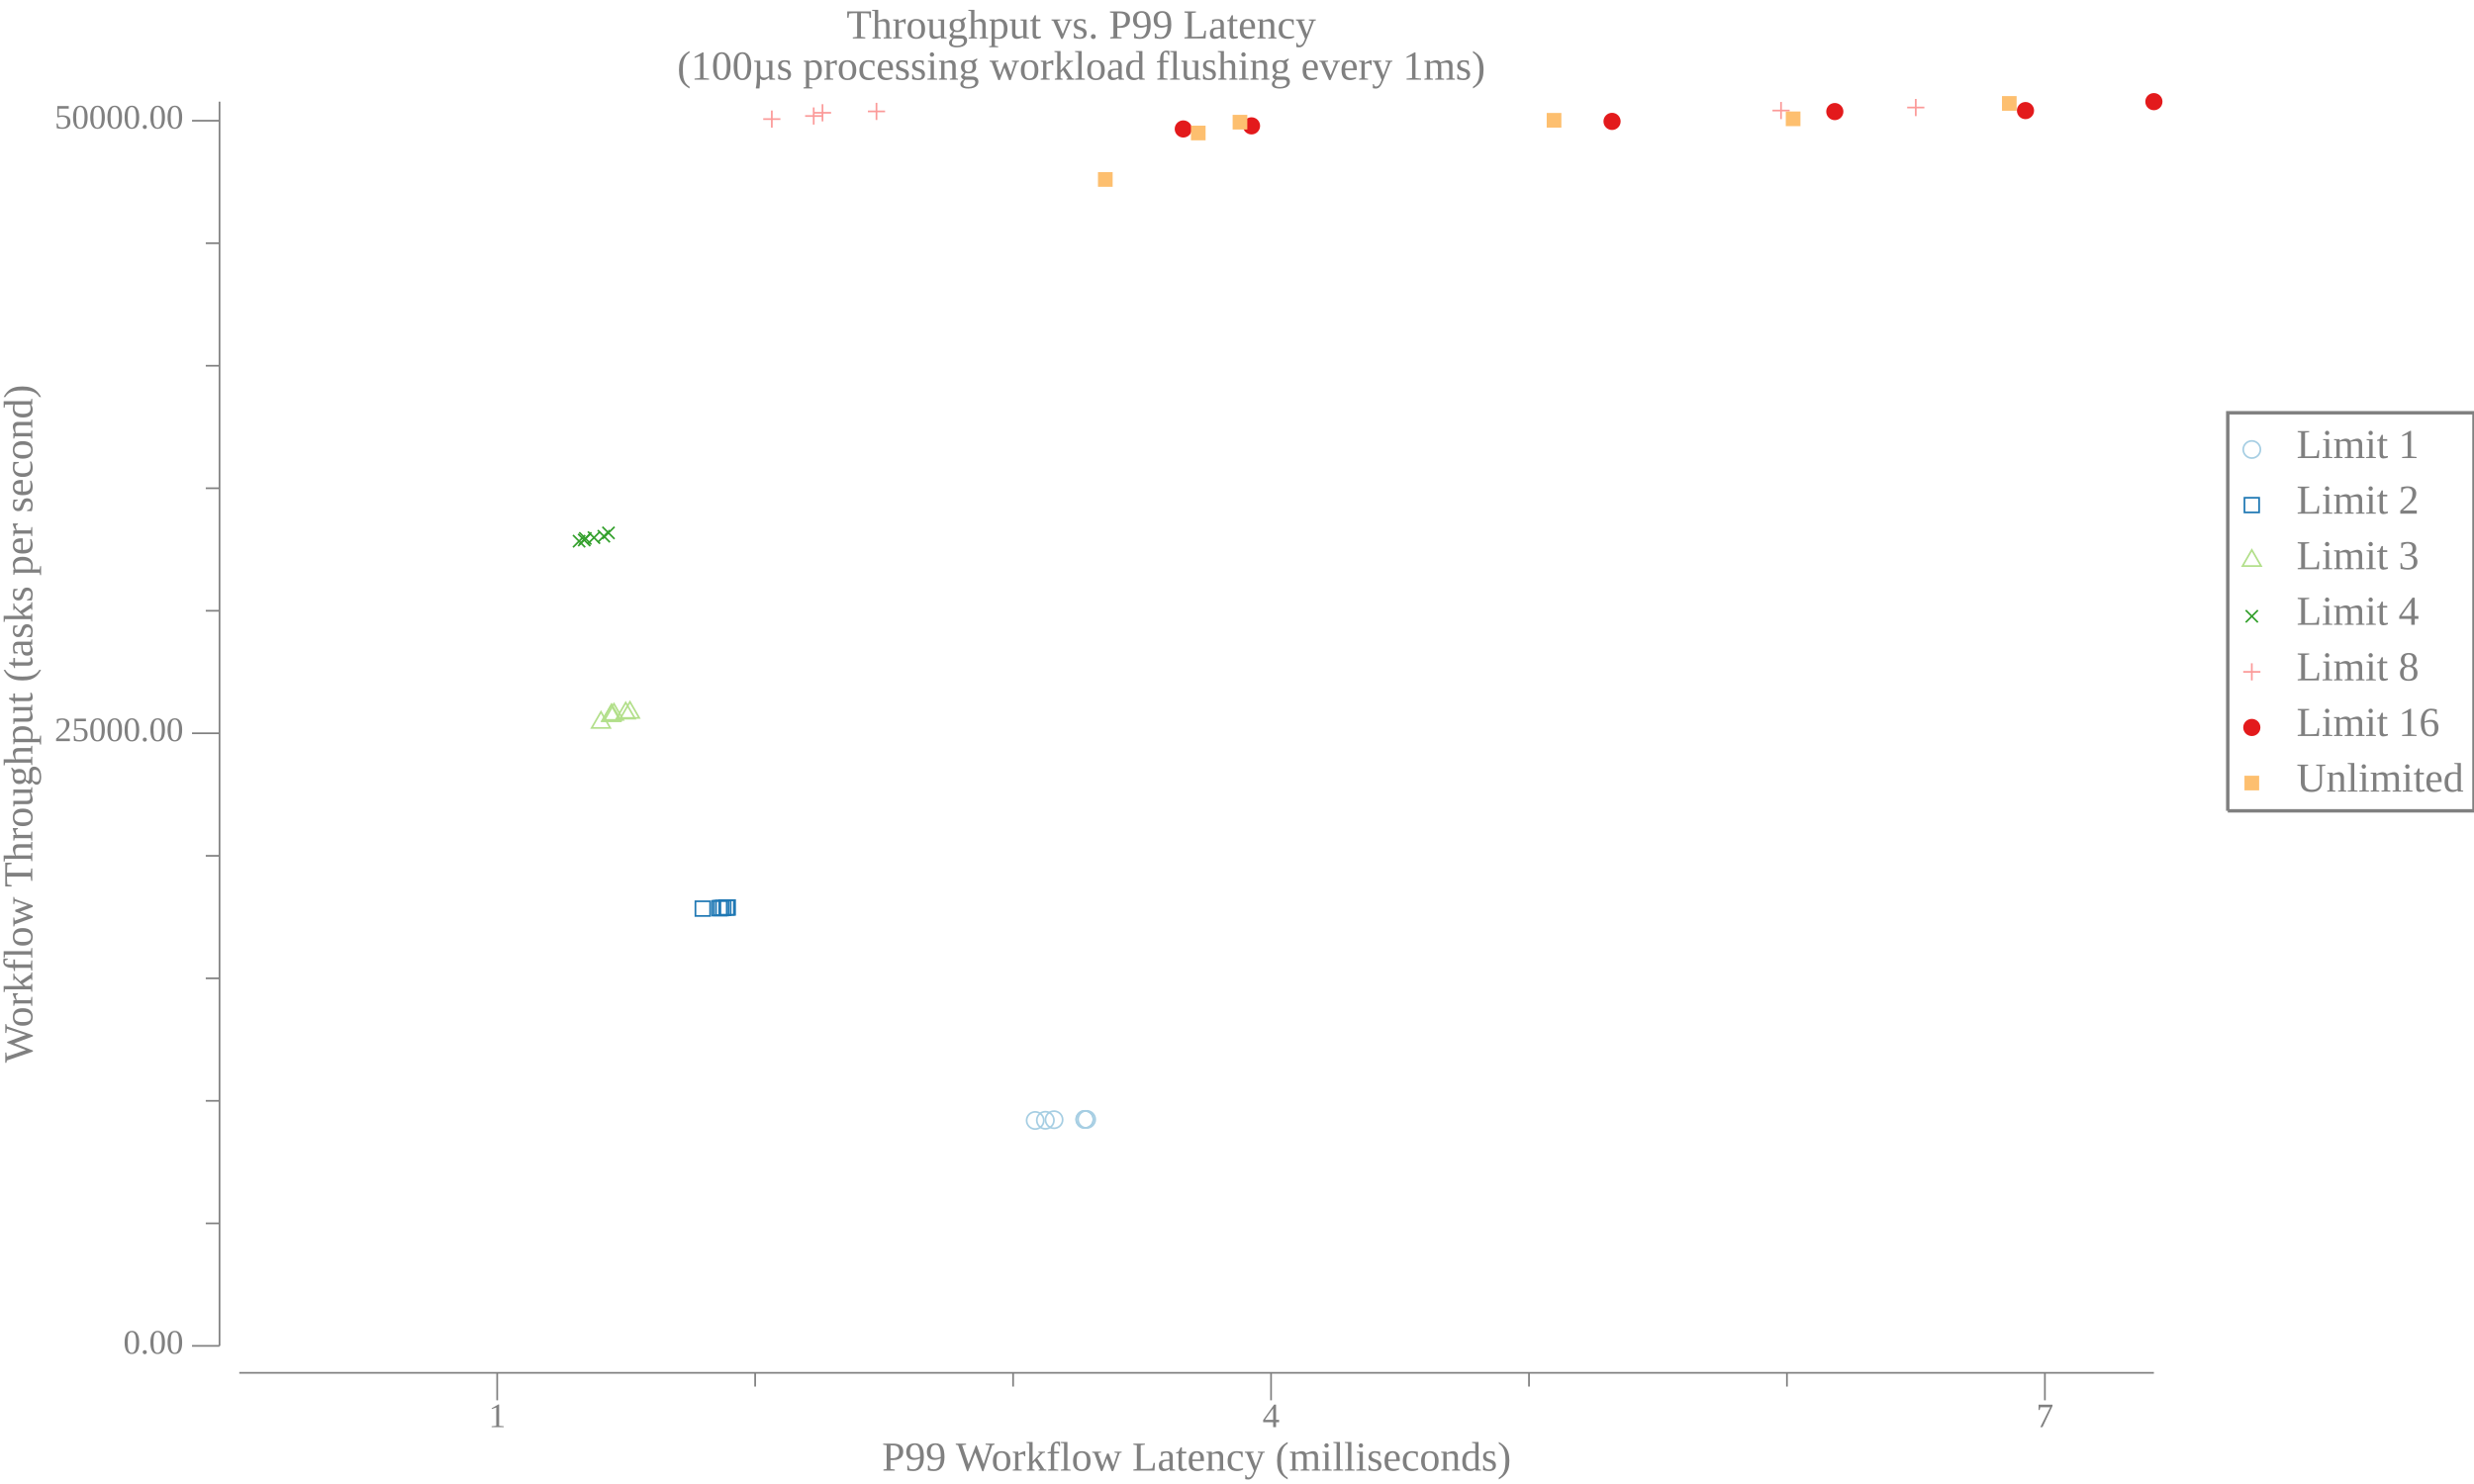
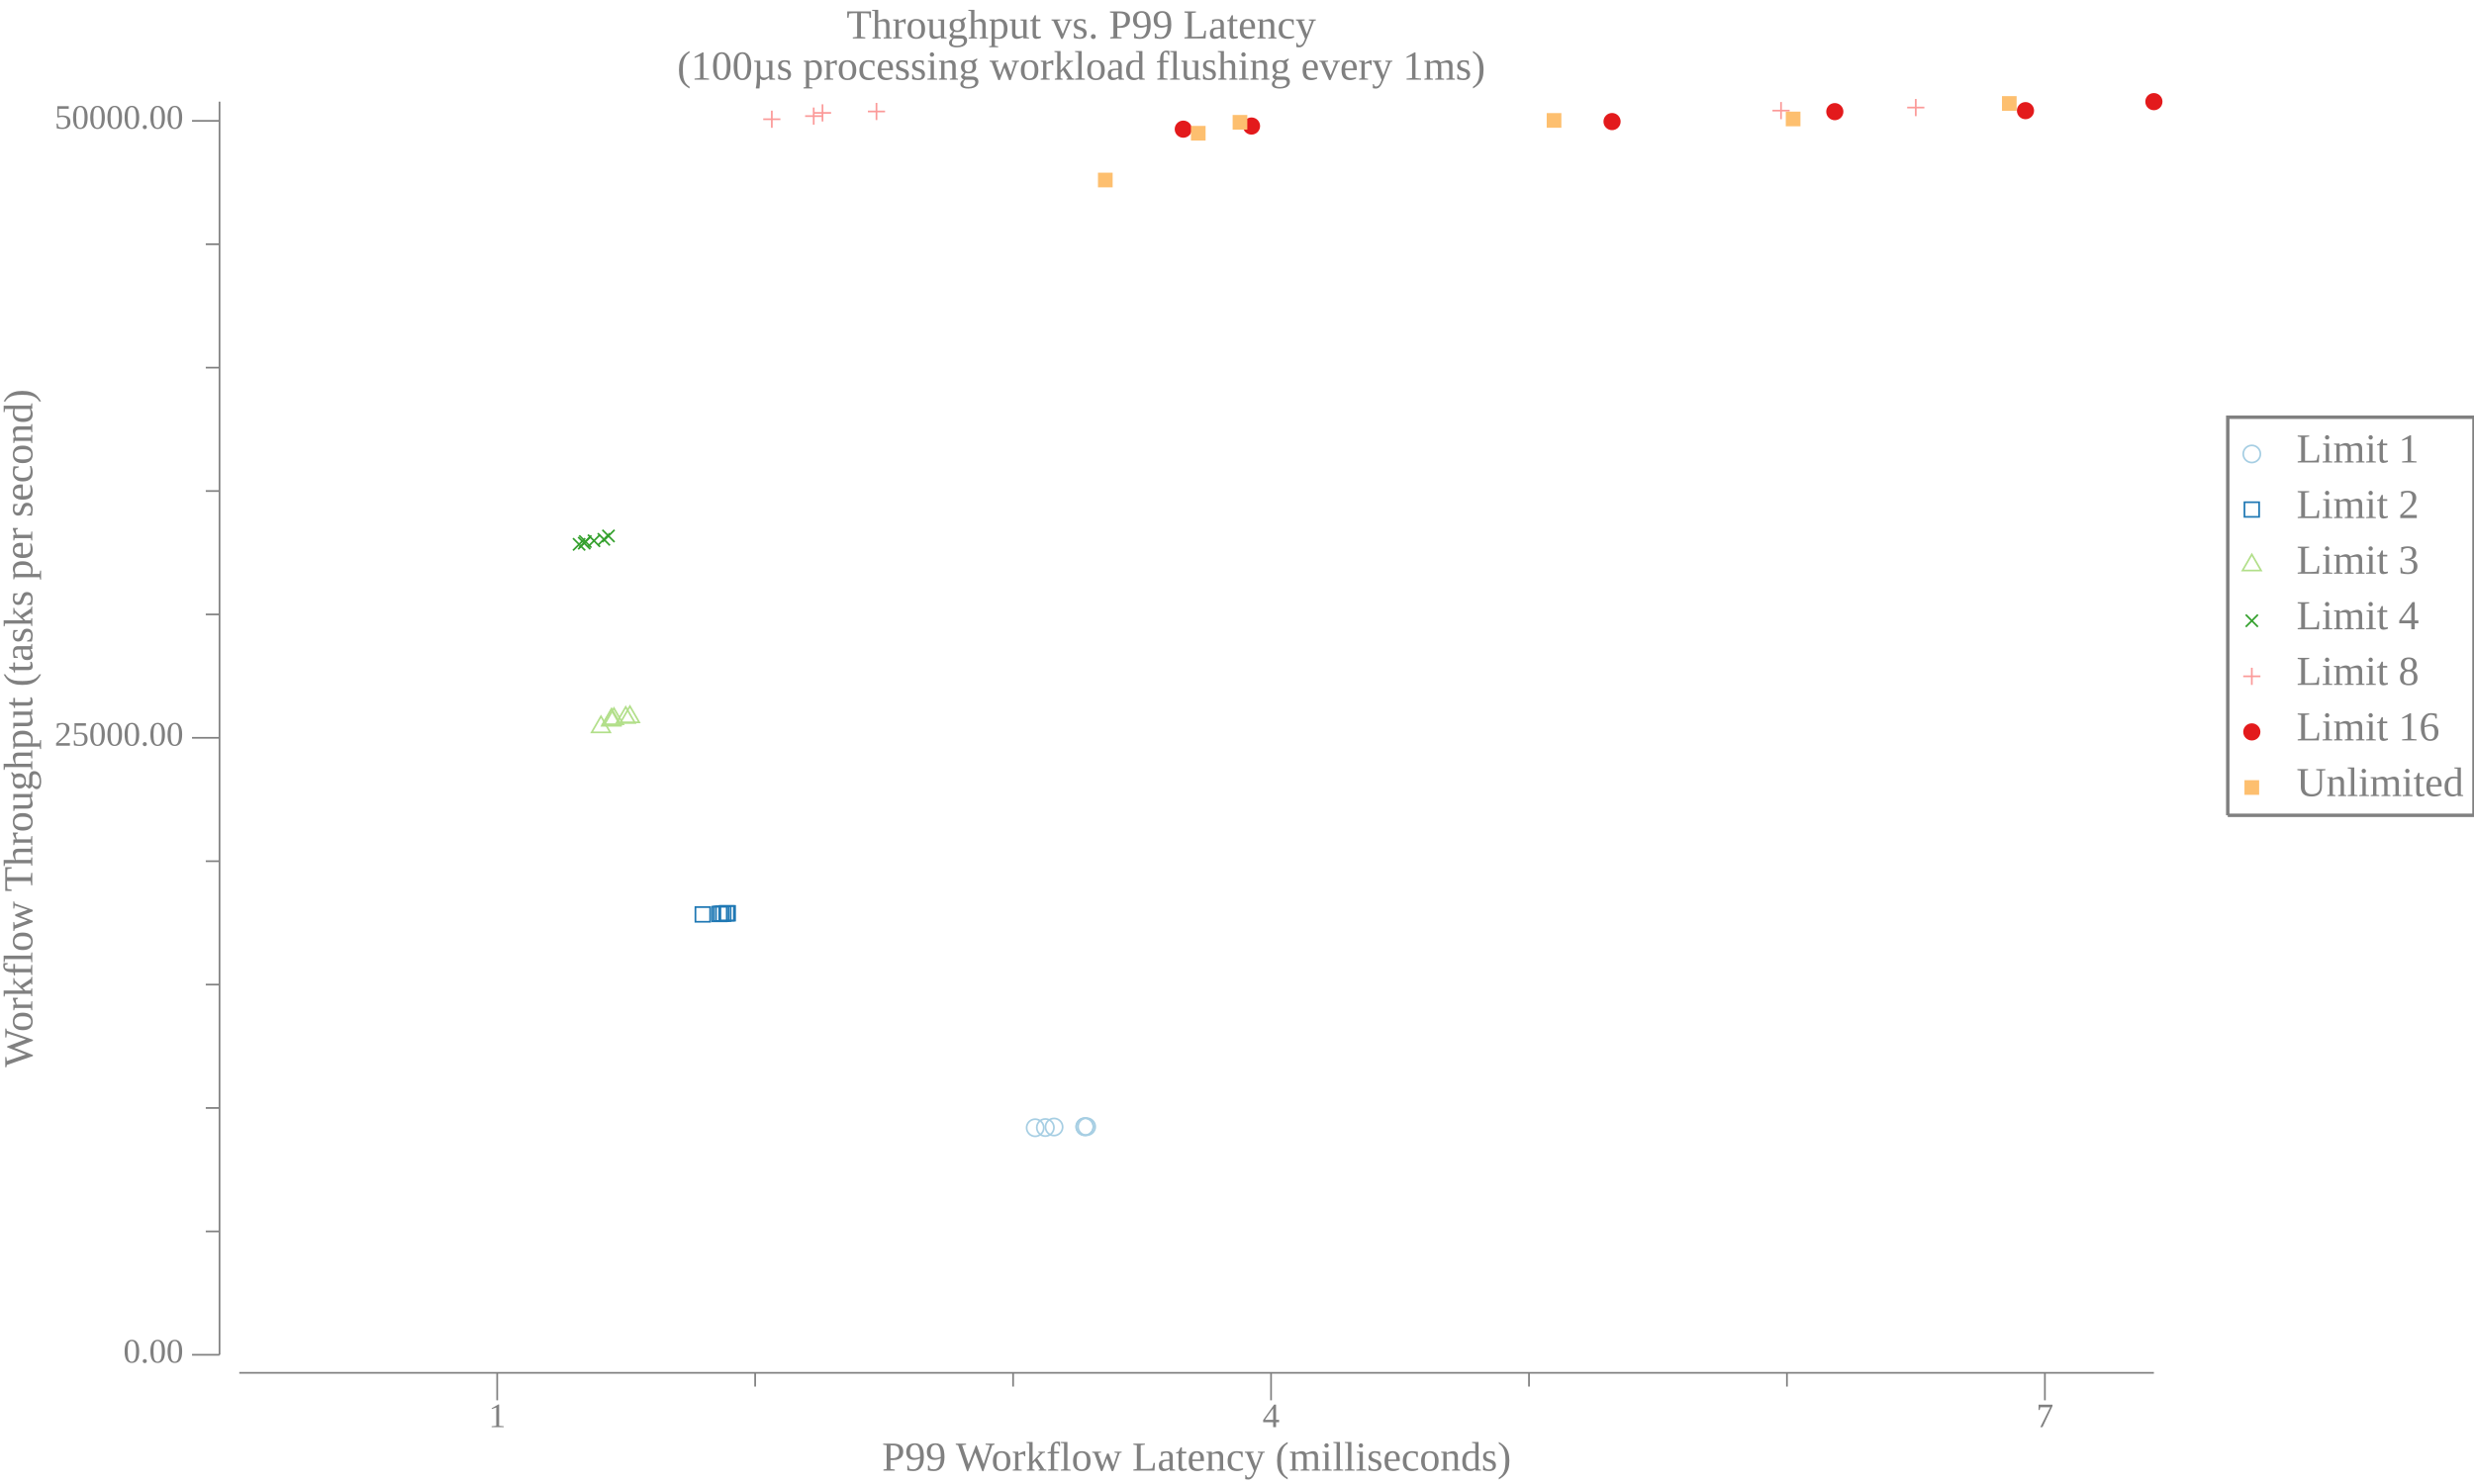
<svg xmlns="http://www.w3.org/2000/svg" width="720pt" height="432pt" viewBox="0 0 720 432">
  <g transform="scale(1, -1) translate(0, -432)">
-     <path d="M657.84,301.15A2.5,2.5 0 1 1 652.84,301.15A2.5,2.5 0 1 1 657.84,301.15Z" style="fill:none;stroke:#A6CEE3;stroke-width:0.5" />
-     <text x="668.34" y="-298.66" transform="scale(1, -1)" style="font-family:Liberation Serif;font-variant:normal;font-weight:normal;font-style:normal;font-size:12px;fill:#808080">Limit 1</text>
-     <path d="M653.2,282.83L657.47,282.83L657.47,287.1L653.2,287.1Z" style="fill:none;stroke:#1F78B4;stroke-width:0.5" />
-     <text x="668.34" y="-282.48" transform="scale(1, -1)" style="font-family:Liberation Serif;font-variant:normal;font-weight:normal;font-style:normal;font-size:12px;fill:#808080">Limit 2</text>
-     <path d="M655.34,271.91L652.63,267.22L658.04,267.22Z" style="fill:none;stroke:#B2DF8A;stroke-width:0.5" />
-     <text x="668.34" y="-266.3" transform="scale(1, -1)" style="font-family:Liberation Serif;font-variant:normal;font-weight:normal;font-style:normal;font-size:12px;fill:#808080">Limit 3</text>
-     <path d="M653.57,250.83L657.11,254.37" style="fill:none;stroke:#33A02C;stroke-width:0.5" />
-     <path d="M653.57,254.37L657.11,250.83" style="fill:none;stroke:#33A02C;stroke-width:0.5" />
-     <text x="668.34" y="-250.11" transform="scale(1, -1)" style="font-family:Liberation Serif;font-variant:normal;font-weight:normal;font-style:normal;font-size:12px;fill:#808080">Limit 4</text>
-     <path d="M655.34,238.92L655.34,233.92" style="fill:none;stroke:#FB9A99;stroke-width:0.5" />
-     <path d="M652.84,236.42L657.84,236.42" style="fill:none;stroke:#FB9A99;stroke-width:0.5" />
-     <text x="668.34" y="-233.93" transform="scale(1, -1)" style="font-family:Liberation Serif;font-variant:normal;font-weight:normal;font-style:normal;font-size:12px;fill:#808080">Limit 8</text>
-     <path d="M657.84,220.23A2.5,2.5 0 1 1 652.84,220.23A2.5,2.5 0 1 1 657.84,220.23Z" style="fill:#E31A1C" />
-     <text x="668.34" y="-217.75" transform="scale(1, -1)" style="font-family:Liberation Serif;font-variant:normal;font-weight:normal;font-style:normal;font-size:12px;fill:#808080">Limit 16</text>
-     <path d="M653.2,201.92L657.47,201.92L657.47,206.18L653.2,206.18Z" style="fill:#FDBF6F" />
-     <text x="668.34" y="-201.56" transform="scale(1, -1)" style="font-family:Liberation Serif;font-variant:normal;font-weight:normal;font-style:normal;font-size:12px;fill:#808080">Unlimited</text>
-     <path d="M648.34,195.96L648.34,311.84L720,311.84L720,195.96L648.34,195.96" style="fill:none;stroke:#808080" />
+     <path d="M657.84,299.85A2.5,2.5 0 1 1 652.84,299.85A2.5,2.5 0 1 1 657.84,299.85Z" style="fill:none;stroke:#A6CEE3;stroke-width:0.5" />
+     <text x="668.34" y="-297.37" transform="scale(1, -1)" style="font-family:Liberation Serif;font-variant:normal;font-weight:normal;font-style:normal;font-size:12px;fill:#808080">Limit 1</text>
+     <path d="M653.2,281.54L657.47,281.54L657.47,285.8L653.2,285.8Z" style="fill:none;stroke:#1F78B4;stroke-width:0.5" />
+     <text x="668.34" y="-281.18" transform="scale(1, -1)" style="font-family:Liberation Serif;font-variant:normal;font-weight:normal;font-style:normal;font-size:12px;fill:#808080">Limit 2</text>
+     <path d="M655.34,270.61L652.63,265.92L658.04,265.92Z" style="fill:none;stroke:#B2DF8A;stroke-width:0.5" />
+     <text x="668.34" y="-265" transform="scale(1, -1)" style="font-family:Liberation Serif;font-variant:normal;font-weight:normal;font-style:normal;font-size:12px;fill:#808080">Limit 3</text>
+     <path d="M653.57,249.53L657.11,253.07" style="fill:none;stroke:#33A02C;stroke-width:0.5" />
+     <path d="M653.57,253.07L657.11,249.53" style="fill:none;stroke:#33A02C;stroke-width:0.5" />
+     <text x="668.34" y="-248.82" transform="scale(1, -1)" style="font-family:Liberation Serif;font-variant:normal;font-weight:normal;font-style:normal;font-size:12px;fill:#808080">Limit 4</text>
+     <path d="M655.34,237.62L655.34,232.62" style="fill:none;stroke:#FB9A99;stroke-width:0.5" />
+     <path d="M652.84,235.12L657.84,235.12" style="fill:none;stroke:#FB9A99;stroke-width:0.5" />
+     <text x="668.34" y="-232.63" transform="scale(1, -1)" style="font-family:Liberation Serif;font-variant:normal;font-weight:normal;font-style:normal;font-size:12px;fill:#808080">Limit 8</text>
+     <path d="M657.84,218.94A2.5,2.5 0 1 1 652.84,218.94A2.5,2.5 0 1 1 657.84,218.94Z" style="fill:#E31A1C" />
+     <text x="668.34" y="-216.45" transform="scale(1, -1)" style="font-family:Liberation Serif;font-variant:normal;font-weight:normal;font-style:normal;font-size:12px;fill:#808080">Limit 16</text>
+     <path d="M653.2,200.62L657.47,200.62L657.47,204.89L653.2,204.89Z" style="fill:#FDBF6F" />
+     <text x="668.34" y="-200.26" transform="scale(1, -1)" style="font-family:Liberation Serif;font-variant:normal;font-weight:normal;font-style:normal;font-size:12px;fill:#808080">Unlimited</text>
+     <path d="M648.34,194.66L648.34,310.54L720,310.54L720,194.66L648.34,194.66" style="fill:none;stroke:#808080" />
    <path d="M0,0L629.34,0L629.34,432L0,432Z" style="fill:#-8000000000000000-8000000000000000-8000000000000000;fill-opacity:0" />
    <text x="246.35" y="-420.81" transform="scale(1, -1)" style="font-family:Liberation Serif;font-variant:normal;font-weight:normal;font-style:normal;font-size:12px;fill:#808080">Throughput vs. P99 Latency</text>
    <text x="197.07" y="-408.81" transform="scale(1, -1)" style="font-family:Liberation Serif;font-variant:normal;font-weight:normal;font-style:normal;font-size:12px;fill:#808080">(100µs processing workload flushing every 1ms)</text>
    <text x="256.68" y="-3.902" transform="scale(1, -1)" style="font-family:Liberation Serif;font-variant:normal;font-weight:normal;font-style:normal;font-size:12px;fill:#808080">P99 Workflow Latency (milliseconds)</text>
    <text x="142.2" y="-16.541" transform="scale(1, -1)" style="font-family:Liberation Serif;font-variant:normal;font-weight:normal;font-style:normal;font-size:10px;fill:#808080">1</text>
    <text x="367.41" y="-16.541" transform="scale(1, -1)" style="font-family:Liberation Serif;font-variant:normal;font-weight:normal;font-style:normal;font-size:10px;fill:#808080">4</text>
    <text x="592.62" y="-16.541" transform="scale(1, -1)" style="font-family:Liberation Serif;font-variant:normal;font-weight:normal;font-style:normal;font-size:10px;fill:#808080">7</text>
    <path d="M144.7,24.363L144.7,32.363" style="fill:none;stroke:#808080;stroke-width:0.5" />
    <path d="M369.91,24.363L369.91,32.363" style="fill:none;stroke:#808080;stroke-width:0.5" />
    <path d="M595.12,24.363L595.12,32.363" style="fill:none;stroke:#808080;stroke-width:0.5" />
    <path d="M219.77,28.363L219.77,32.363" style="fill:none;stroke:#808080;stroke-width:0.5" />
    <path d="M294.84,28.363L294.84,32.363" style="fill:none;stroke:#808080;stroke-width:0.5" />
    <path d="M444.98,28.363L444.98,32.363" style="fill:none;stroke:#808080;stroke-width:0.5" />
    <path d="M520.05,28.363L520.05,32.363" style="fill:none;stroke:#808080;stroke-width:0.5" />
    <path d="M69.635,32.363L626.84,32.363" style="fill:none;stroke:#808080;stroke-width:0.5" />
    <g transform="rotate(90)">
-       <text x="122.59" y="9.387" transform="scale(1, -1)" style="font-family:Liberation Serif;font-variant:normal;font-weight:normal;font-style:normal;font-size:12px;fill:#808080">Workflow Throughput (tasks per second)</text>
+       <text x="121.29" y="9.387" transform="scale(1, -1)" style="font-family:Liberation Serif;font-variant:normal;font-weight:normal;font-style:normal;font-size:12px;fill:#808080">Workflow Throughput (tasks per second)</text>
    </g>
-     <text x="35.885" y="-37.924" transform="scale(1, -1)" style="font-family:Liberation Serif;font-variant:normal;font-weight:normal;font-style:normal;font-size:10px;fill:#808080">0.00</text>
-     <text x="15.885" y="-216.25" transform="scale(1, -1)" style="font-family:Liberation Serif;font-variant:normal;font-weight:normal;font-style:normal;font-size:10px;fill:#808080">25000.00</text>
-     <text x="15.885" y="-394.58" transform="scale(1, -1)" style="font-family:Liberation Serif;font-variant:normal;font-weight:normal;font-style:normal;font-size:10px;fill:#808080">50000.00</text>
-     <path d="M55.885,40.209L63.885,40.209" style="fill:none;stroke:#808080;stroke-width:0.5" />
-     <path d="M55.885,218.54L63.885,218.54" style="fill:none;stroke:#808080;stroke-width:0.5" />
-     <path d="M55.885,396.86L63.885,396.86" style="fill:none;stroke:#808080;stroke-width:0.5" />
-     <path d="M59.885,75.874L63.885,75.874" style="fill:none;stroke:#808080;stroke-width:0.5" />
-     <path d="M59.885,111.54L63.885,111.54" style="fill:none;stroke:#808080;stroke-width:0.5" />
-     <path d="M59.885,147.21L63.885,147.21" style="fill:none;stroke:#808080;stroke-width:0.5" />
-     <path d="M59.885,182.87L63.885,182.87" style="fill:none;stroke:#808080;stroke-width:0.5" />
-     <path d="M59.885,254.2L63.885,254.2" style="fill:none;stroke:#808080;stroke-width:0.5" />
-     <path d="M59.885,289.87L63.885,289.87" style="fill:none;stroke:#808080;stroke-width:0.5" />
-     <path d="M59.885,325.53L63.885,325.53" style="fill:none;stroke:#808080;stroke-width:0.5" />
-     <path d="M59.885,361.2L63.885,361.2" style="fill:none;stroke:#808080;stroke-width:0.5" />
-     <path d="M63.885,40.209L63.885,402.41" style="fill:none;stroke:#808080;stroke-width:0.5" />
-     <path d="M303.77,105.83A2.5,2.5 0 1 1 298.77,105.83A2.5,2.5 0 1 1 303.77,105.83Z" style="fill:none;stroke:#A6CEE3;stroke-width:0.5" />
-     <path d="M306.73,105.89A2.5,2.5 0 1 1 301.73,105.89A2.5,2.5 0 1 1 306.73,105.89Z" style="fill:none;stroke:#A6CEE3;stroke-width:0.5" />
-     <path d="M309.26,106.05A2.5,2.5 0 1 1 304.26,106.05A2.5,2.5 0 1 1 309.26,106.05Z" style="fill:none;stroke:#A6CEE3;stroke-width:0.5" />
-     <path d="M318.19,106.13A2.5,2.5 0 1 1 313.19,106.13A2.5,2.5 0 1 1 318.19,106.13Z" style="fill:none;stroke:#A6CEE3;stroke-width:0.5" />
-     <path d="M318.22,106.13A2.5,2.5 0 1 1 313.22,106.13A2.5,2.5 0 1 1 318.22,106.13Z" style="fill:none;stroke:#A6CEE3;stroke-width:0.5" />
-     <path d="M318.75,106.14A2.5,2.5 0 1 1 313.75,106.14A2.5,2.5 0 1 1 318.75,106.14Z" style="fill:none;stroke:#A6CEE3;stroke-width:0.5" />
-     <path d="M202.39,165.36L206.66,165.36L206.66,169.63L202.39,169.63Z" style="fill:none;stroke:#1F78B4;stroke-width:0.5" />
-     <path d="M207.23,165.48L211.5,165.48L211.5,169.75L207.23,169.75Z" style="fill:none;stroke:#1F78B4;stroke-width:0.5" />
-     <path d="M207.74,165.52L212.01,165.52L212.01,169.79L207.74,169.79Z" style="fill:none;stroke:#1F78B4;stroke-width:0.5" />
-     <path d="M208.37,165.56L212.63,165.56L212.63,169.83L208.37,169.83Z" style="fill:none;stroke:#1F78B4;stroke-width:0.5" />
-     <path d="M209.31,165.68L213.58,165.68L213.58,169.95L209.31,169.95Z" style="fill:none;stroke:#1F78B4;stroke-width:0.5" />
-     <path d="M209.66,165.69L213.93,165.69L213.93,169.96L209.66,169.96Z" style="fill:none;stroke:#1F78B4;stroke-width:0.5" />
-     <path d="M174.9,224.78L172.19,220.09L177.6,220.09Z" style="fill:none;stroke:#B2DF8A;stroke-width:0.5" />
-     <path d="M177.89,226.7L175.18,222.02L180.59,222.02Z" style="fill:none;stroke:#B2DF8A;stroke-width:0.5" />
-     <path d="M177.99,226.97L175.29,222.28L180.7,222.28Z" style="fill:none;stroke:#B2DF8A;stroke-width:0.5" />
-     <path d="M178.68,227.13L175.97,222.44L181.38,222.44Z" style="fill:none;stroke:#B2DF8A;stroke-width:0.5" />
-     <path d="M182.1,227.49L179.4,222.8L184.81,222.8Z" style="fill:none;stroke:#B2DF8A;stroke-width:0.5" />
-     <path d="M183.33,227.7L180.63,223.01L186.04,223.01Z" style="fill:none;stroke:#B2DF8A;stroke-width:0.5" />
-     <path d="M166.76,272.69L170.3,276.23" style="fill:none;stroke:#33A02C;stroke-width:0.5" />
-     <path d="M166.76,276.23L170.3,272.69" style="fill:none;stroke:#33A02C;stroke-width:0.5" />
-     <path d="M168.26,273.03L171.79,276.57" style="fill:none;stroke:#33A02C;stroke-width:0.5" />
-     <path d="M168.26,276.57L171.79,273.03" style="fill:none;stroke:#33A02C;stroke-width:0.5" />
-     <path d="M168.57,273.5L172.11,277.04" style="fill:none;stroke:#33A02C;stroke-width:0.5" />
-     <path d="M168.57,277.04L172.11,273.5" style="fill:none;stroke:#33A02C;stroke-width:0.5" />
-     <path d="M171.1,273.73L174.63,277.26" style="fill:none;stroke:#33A02C;stroke-width:0.5" />
-     <path d="M171.1,277.26L174.63,273.73" style="fill:none;stroke:#33A02C;stroke-width:0.5" />
-     <path d="M173.97,274.14L177.5,277.67" style="fill:none;stroke:#33A02C;stroke-width:0.5" />
-     <path d="M173.97,277.67L177.5,274.14" style="fill:none;stroke:#33A02C;stroke-width:0.5" />
-     <path d="M175.31,275.11L178.85,278.64" style="fill:none;stroke:#33A02C;stroke-width:0.5" />
-     <path d="M175.31,278.64L178.85,275.11" style="fill:none;stroke:#33A02C;stroke-width:0.5" />
-     <path d="M224.62,399.83L224.62,394.83" style="fill:none;stroke:#FB9A99;stroke-width:0.5" />
-     <path d="M222.12,397.33L227.12,397.33" style="fill:none;stroke:#FB9A99;stroke-width:0.5" />
-     <path d="M236.81,400.73L236.81,395.73" style="fill:none;stroke:#FB9A99;stroke-width:0.5" />
-     <path d="M234.31,398.23L239.31,398.23" style="fill:none;stroke:#FB9A99;stroke-width:0.5" />
-     <path d="M239.37,401.67L239.37,396.67" style="fill:none;stroke:#FB9A99;stroke-width:0.5" />
-     <path d="M236.87,399.17L241.87,399.17" style="fill:none;stroke:#FB9A99;stroke-width:0.5" />
-     <path d="M255.08,402.07L255.08,397.07" style="fill:none;stroke:#FB9A99;stroke-width:0.5" />
-     <path d="M252.58,399.57L257.58,399.57" style="fill:none;stroke:#FB9A99;stroke-width:0.5" />
-     <path d="M518.33,402.32L518.33,397.32" style="fill:none;stroke:#FB9A99;stroke-width:0.5" />
-     <path d="M515.83,399.82L520.83,399.82" style="fill:none;stroke:#FB9A99;stroke-width:0.5" />
-     <path d="M557.54,403.2L557.54,398.2" style="fill:none;stroke:#FB9A99;stroke-width:0.5" />
-     <path d="M555.04,400.7L560.04,400.7" style="fill:none;stroke:#FB9A99;stroke-width:0.5" />
-     <path d="M346.87,394.46A2.5,2.5 0 1 1 341.87,394.46A2.5,2.5 0 1 1 346.87,394.46Z" style="fill:#E31A1C" />
-     <path d="M366.72,395.36A2.5,2.5 0 1 1 361.72,395.36A2.5,2.5 0 1 1 366.72,395.36Z" style="fill:#E31A1C" />
-     <path d="M471.65,396.66A2.5,2.5 0 1 1 466.65,396.66A2.5,2.5 0 1 1 471.65,396.66Z" style="fill:#E31A1C" />
-     <path d="M536.48,399.52A2.5,2.5 0 1 1 531.48,399.52A2.5,2.5 0 1 1 536.48,399.52Z" style="fill:#E31A1C" />
-     <path d="M591.97,399.81A2.5,2.5 0 1 1 586.97,399.81A2.5,2.5 0 1 1 591.97,399.81Z" style="fill:#E31A1C" />
+     <text x="35.885" y="-35.328" transform="scale(1, -1)" style="font-family:Liberation Serif;font-variant:normal;font-weight:normal;font-style:normal;font-size:10px;fill:#808080">0.00</text>
+     <text x="15.885" y="-214.93" transform="scale(1, -1)" style="font-family:Liberation Serif;font-variant:normal;font-weight:normal;font-style:normal;font-size:10px;fill:#808080">25000.00</text>
+     <text x="15.885" y="-394.54" transform="scale(1, -1)" style="font-family:Liberation Serif;font-variant:normal;font-weight:normal;font-style:normal;font-size:10px;fill:#808080">50000.00</text>
+     <path d="M55.885,37.613L63.885,37.613" style="fill:none;stroke:#808080;stroke-width:0.5" />
+     <path d="M55.885,217.22L63.885,217.22" style="fill:none;stroke:#808080;stroke-width:0.5" />
+     <path d="M55.885,396.82L63.885,396.82" style="fill:none;stroke:#808080;stroke-width:0.5" />
+     <path d="M59.885,73.534L63.885,73.534" style="fill:none;stroke:#808080;stroke-width:0.5" />
+     <path d="M59.885,109.46L63.885,109.46" style="fill:none;stroke:#808080;stroke-width:0.5" />
+     <path d="M59.885,145.38L63.885,145.38" style="fill:none;stroke:#808080;stroke-width:0.5" />
+     <path d="M59.885,181.3L63.885,181.3" style="fill:none;stroke:#808080;stroke-width:0.5" />
+     <path d="M59.885,253.14L63.885,253.14" style="fill:none;stroke:#808080;stroke-width:0.5" />
+     <path d="M59.885,289.06L63.885,289.06" style="fill:none;stroke:#808080;stroke-width:0.5" />
+     <path d="M59.885,324.98L63.885,324.98" style="fill:none;stroke:#808080;stroke-width:0.5" />
+     <path d="M59.885,360.9L63.885,360.9" style="fill:none;stroke:#808080;stroke-width:0.5" />
+     <path d="M63.885,37.613L63.885,402.41" style="fill:none;stroke:#808080;stroke-width:0.5" />
+     <path d="M303.77,103.71A2.5,2.5 0 1 1 298.77,103.71A2.5,2.5 0 1 1 303.77,103.71Z" style="fill:none;stroke:#A6CEE3;stroke-width:0.5" />
+     <path d="M306.73,103.77A2.5,2.5 0 1 1 301.73,103.77A2.5,2.5 0 1 1 306.73,103.77Z" style="fill:none;stroke:#A6CEE3;stroke-width:0.5" />
+     <path d="M309.26,103.93A2.5,2.5 0 1 1 304.26,103.93A2.5,2.5 0 1 1 309.26,103.93Z" style="fill:none;stroke:#A6CEE3;stroke-width:0.5" />
+     <path d="M318.19,104.01A2.5,2.5 0 1 1 313.19,104.01A2.5,2.5 0 1 1 318.19,104.01Z" style="fill:none;stroke:#A6CEE3;stroke-width:0.5" />
+     <path d="M318.22,104.01A2.5,2.5 0 1 1 313.22,104.01A2.5,2.5 0 1 1 318.22,104.01Z" style="fill:none;stroke:#A6CEE3;stroke-width:0.5" />
+     <path d="M318.75,104.02A2.5,2.5 0 1 1 313.75,104.02A2.5,2.5 0 1 1 318.75,104.02Z" style="fill:none;stroke:#A6CEE3;stroke-width:0.5" />
+     <path d="M202.39,163.67L206.66,163.67L206.66,167.94L202.39,167.94Z" style="fill:none;stroke:#1F78B4;stroke-width:0.5" />
+     <path d="M207.23,163.8L211.5,163.8L211.5,168.06L207.23,168.06Z" style="fill:none;stroke:#1F78B4;stroke-width:0.5" />
+     <path d="M207.74,163.84L212.01,163.84L212.01,168.11L207.74,168.11Z" style="fill:none;stroke:#1F78B4;stroke-width:0.5" />
+     <path d="M208.37,163.88L212.63,163.88L212.63,168.15L208.37,168.15Z" style="fill:none;stroke:#1F78B4;stroke-width:0.5" />
+     <path d="M209.31,164L213.58,164L213.58,168.27L209.31,168.27Z" style="fill:none;stroke:#1F78B4;stroke-width:0.5" />
+     <path d="M209.66,164.01L213.93,164.01L213.93,168.28L209.66,168.28Z" style="fill:none;stroke:#1F78B4;stroke-width:0.5" />
+     <path d="M174.9,223.48L172.19,218.8L177.6,218.8Z" style="fill:none;stroke:#B2DF8A;stroke-width:0.5" />
+     <path d="M177.89,225.42L175.18,220.73L180.59,220.73Z" style="fill:none;stroke:#B2DF8A;stroke-width:0.5" />
+     <path d="M177.99,225.69L175.29,221L180.7,221Z" style="fill:none;stroke:#B2DF8A;stroke-width:0.5" />
+     <path d="M178.68,225.85L175.97,221.17L181.38,221.17Z" style="fill:none;stroke:#B2DF8A;stroke-width:0.5" />
+     <path d="M182.1,226.21L179.4,221.53L184.81,221.53Z" style="fill:none;stroke:#B2DF8A;stroke-width:0.5" />
+     <path d="M183.33,226.42L180.63,221.73L186.04,221.73Z" style="fill:none;stroke:#B2DF8A;stroke-width:0.5" />
+     <path d="M166.76,271.77L170.3,275.31" style="fill:none;stroke:#33A02C;stroke-width:0.5" />
+     <path d="M166.76,275.31L170.3,271.77" style="fill:none;stroke:#33A02C;stroke-width:0.5" />
+     <path d="M168.26,272.12L171.79,275.65" style="fill:none;stroke:#33A02C;stroke-width:0.5" />
+     <path d="M168.26,275.65L171.79,272.12" style="fill:none;stroke:#33A02C;stroke-width:0.5" />
+     <path d="M168.57,272.59L172.11,276.13" style="fill:none;stroke:#33A02C;stroke-width:0.5" />
+     <path d="M168.57,276.13L172.11,272.59" style="fill:none;stroke:#33A02C;stroke-width:0.5" />
+     <path d="M171.1,272.82L174.63,276.35" style="fill:none;stroke:#33A02C;stroke-width:0.5" />
+     <path d="M171.1,276.35L174.63,272.82" style="fill:none;stroke:#33A02C;stroke-width:0.5" />
+     <path d="M173.97,273.23L177.5,276.77" style="fill:none;stroke:#33A02C;stroke-width:0.5" />
+     <path d="M173.97,276.77L177.5,273.23" style="fill:none;stroke:#33A02C;stroke-width:0.5" />
+     <path d="M175.31,274.21L178.85,277.75" style="fill:none;stroke:#33A02C;stroke-width:0.5" />
+     <path d="M175.31,277.75L178.85,274.21" style="fill:none;stroke:#33A02C;stroke-width:0.5" />
+     <path d="M224.62,399.79L224.62,394.79" style="fill:none;stroke:#FB9A99;stroke-width:0.5" />
+     <path d="M222.12,397.29L227.12,397.29" style="fill:none;stroke:#FB9A99;stroke-width:0.5" />
+     <path d="M236.81,400.7L236.81,395.7" style="fill:none;stroke:#FB9A99;stroke-width:0.5" />
+     <path d="M234.31,398.2L239.31,398.2" style="fill:none;stroke:#FB9A99;stroke-width:0.5" />
+     <path d="M239.37,401.64L239.37,396.64" style="fill:none;stroke:#FB9A99;stroke-width:0.5" />
+     <path d="M236.87,399.14L241.87,399.14" style="fill:none;stroke:#FB9A99;stroke-width:0.5" />
+     <path d="M255.08,402.05L255.08,397.05" style="fill:none;stroke:#FB9A99;stroke-width:0.5" />
+     <path d="M252.58,399.55L257.58,399.55" style="fill:none;stroke:#FB9A99;stroke-width:0.5" />
+     <path d="M518.33,402.3L518.33,397.3" style="fill:none;stroke:#FB9A99;stroke-width:0.5" />
+     <path d="M515.83,399.8L520.83,399.8" style="fill:none;stroke:#FB9A99;stroke-width:0.5" />
+     <path d="M557.54,403.19L557.54,398.19" style="fill:none;stroke:#FB9A99;stroke-width:0.5" />
+     <path d="M555.04,400.69L560.04,400.69" style="fill:none;stroke:#FB9A99;stroke-width:0.5" />
+     <path d="M346.87,394.4A2.5,2.5 0 1 1 341.87,394.4A2.5,2.5 0 1 1 346.87,394.4Z" style="fill:#E31A1C" />
+     <path d="M366.72,395.31A2.5,2.5 0 1 1 361.72,395.31A2.5,2.5 0 1 1 366.72,395.31Z" style="fill:#E31A1C" />
+     <path d="M471.65,396.61A2.5,2.5 0 1 1 466.65,396.61A2.5,2.5 0 1 1 471.65,396.61Z" style="fill:#E31A1C" />
+     <path d="M536.48,399.5A2.5,2.5 0 1 1 531.48,399.5A2.5,2.5 0 1 1 536.48,399.5Z" style="fill:#E31A1C" />
+     <path d="M591.97,399.79A2.5,2.5 0 1 1 586.97,399.79A2.5,2.5 0 1 1 591.97,399.79Z" style="fill:#E31A1C" />
    <path d="M629.34,402.41A2.5,2.5 0 1 1 624.34,402.41A2.5,2.5 0 1 1 629.34,402.41Z" style="fill:#E31A1C" />
-     <path d="M319.54,377.62L323.81,377.62L323.81,381.89L319.54,381.89Z" style="fill:#FDBF6F" />
-     <path d="M346.6,391.15L350.86,391.15L350.86,395.42L346.6,395.42Z" style="fill:#FDBF6F" />
-     <path d="M358.73,394.3L363,394.3L363,398.57L358.73,398.57Z" style="fill:#FDBF6F" />
-     <path d="M450.13,394.85L454.4,394.85L454.4,399.12L450.13,399.12Z" style="fill:#FDBF6F" />
-     <path d="M519.71,395.28L523.98,395.28L523.98,399.55L519.71,399.55Z" style="fill:#FDBF6F" />
-     <path d="M582.63,399.76L586.89,399.76L586.89,404.03L582.63,404.03Z" style="fill:#FDBF6F" />
+     <path d="M319.54,377.46L323.81,377.46L323.81,381.73L319.54,381.73Z" style="fill:#FDBF6F" />
+     <path d="M346.6,391.08L350.86,391.08L350.86,395.35L346.6,395.35Z" style="fill:#FDBF6F" />
+     <path d="M358.73,394.26L363,394.26L363,398.53L358.73,398.53Z" style="fill:#FDBF6F" />
+     <path d="M450.13,394.81L454.4,394.81L454.4,399.08L450.13,399.08Z" style="fill:#FDBF6F" />
+     <path d="M519.71,395.24L523.98,395.24L523.98,399.51L519.71,399.51Z" style="fill:#FDBF6F" />
+     <path d="M582.63,399.75L586.89,399.75L586.89,404.02L582.63,404.02Z" style="fill:#FDBF6F" />
  </g>
</svg>
